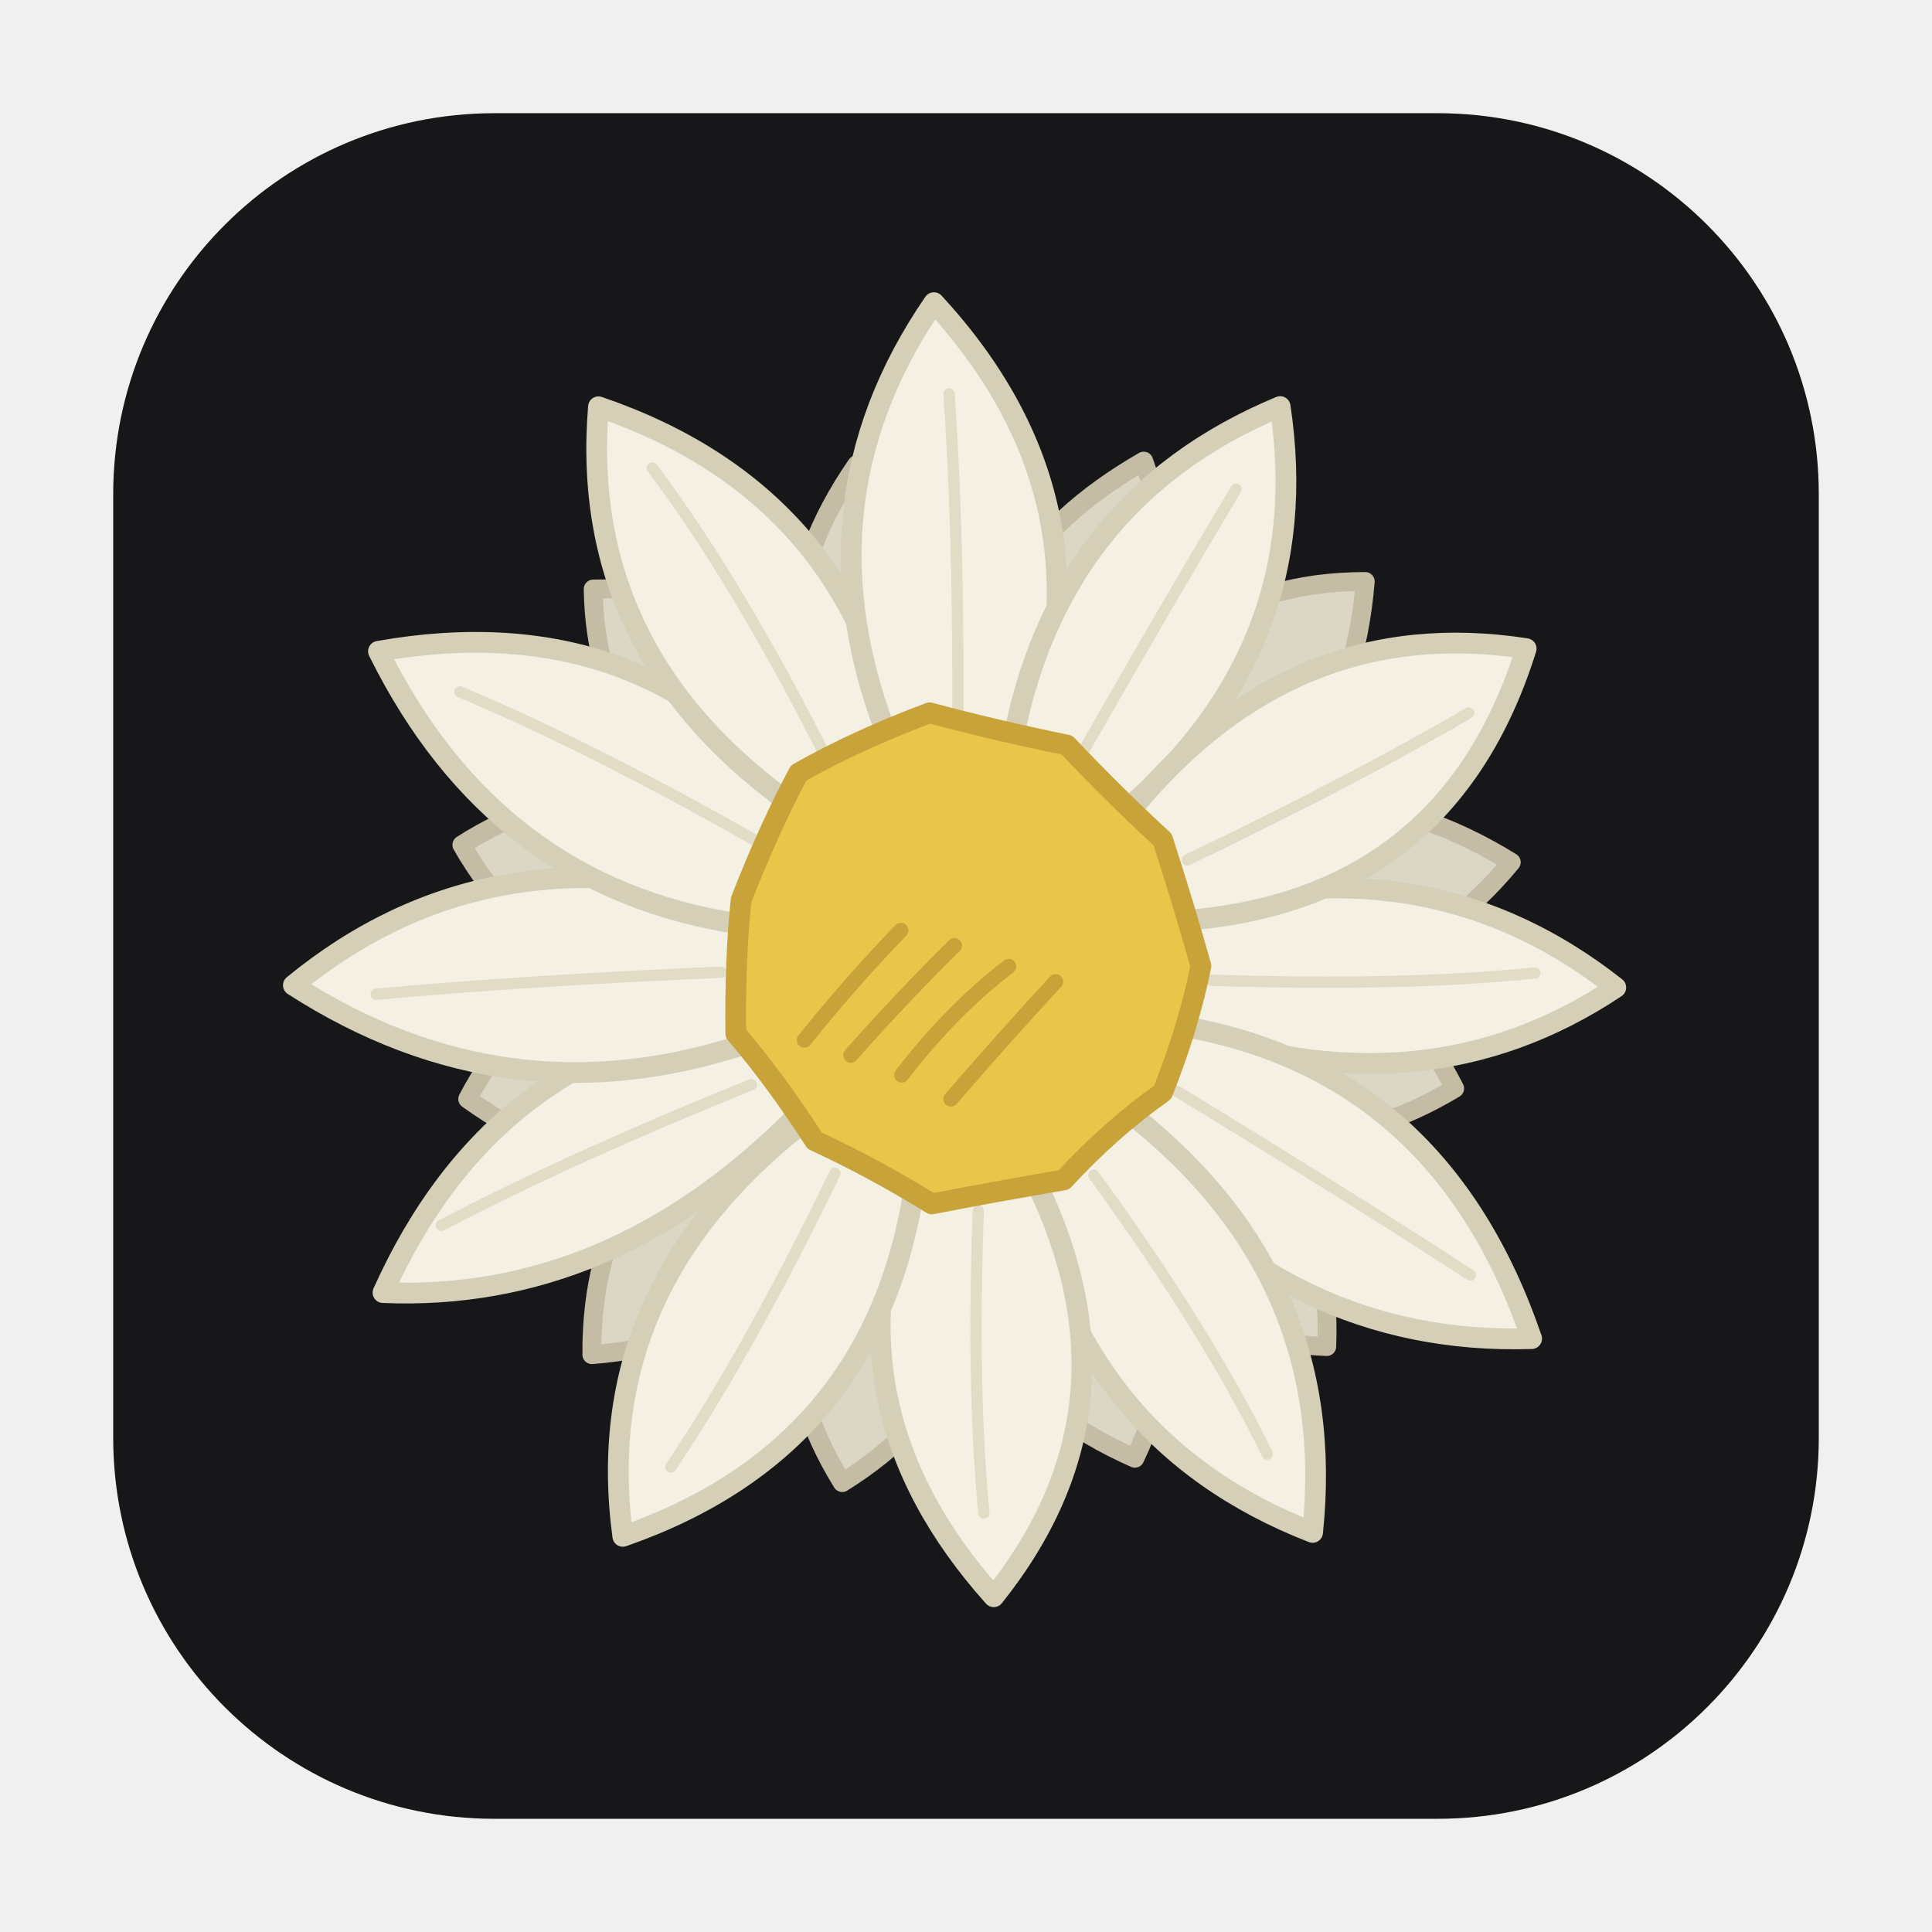
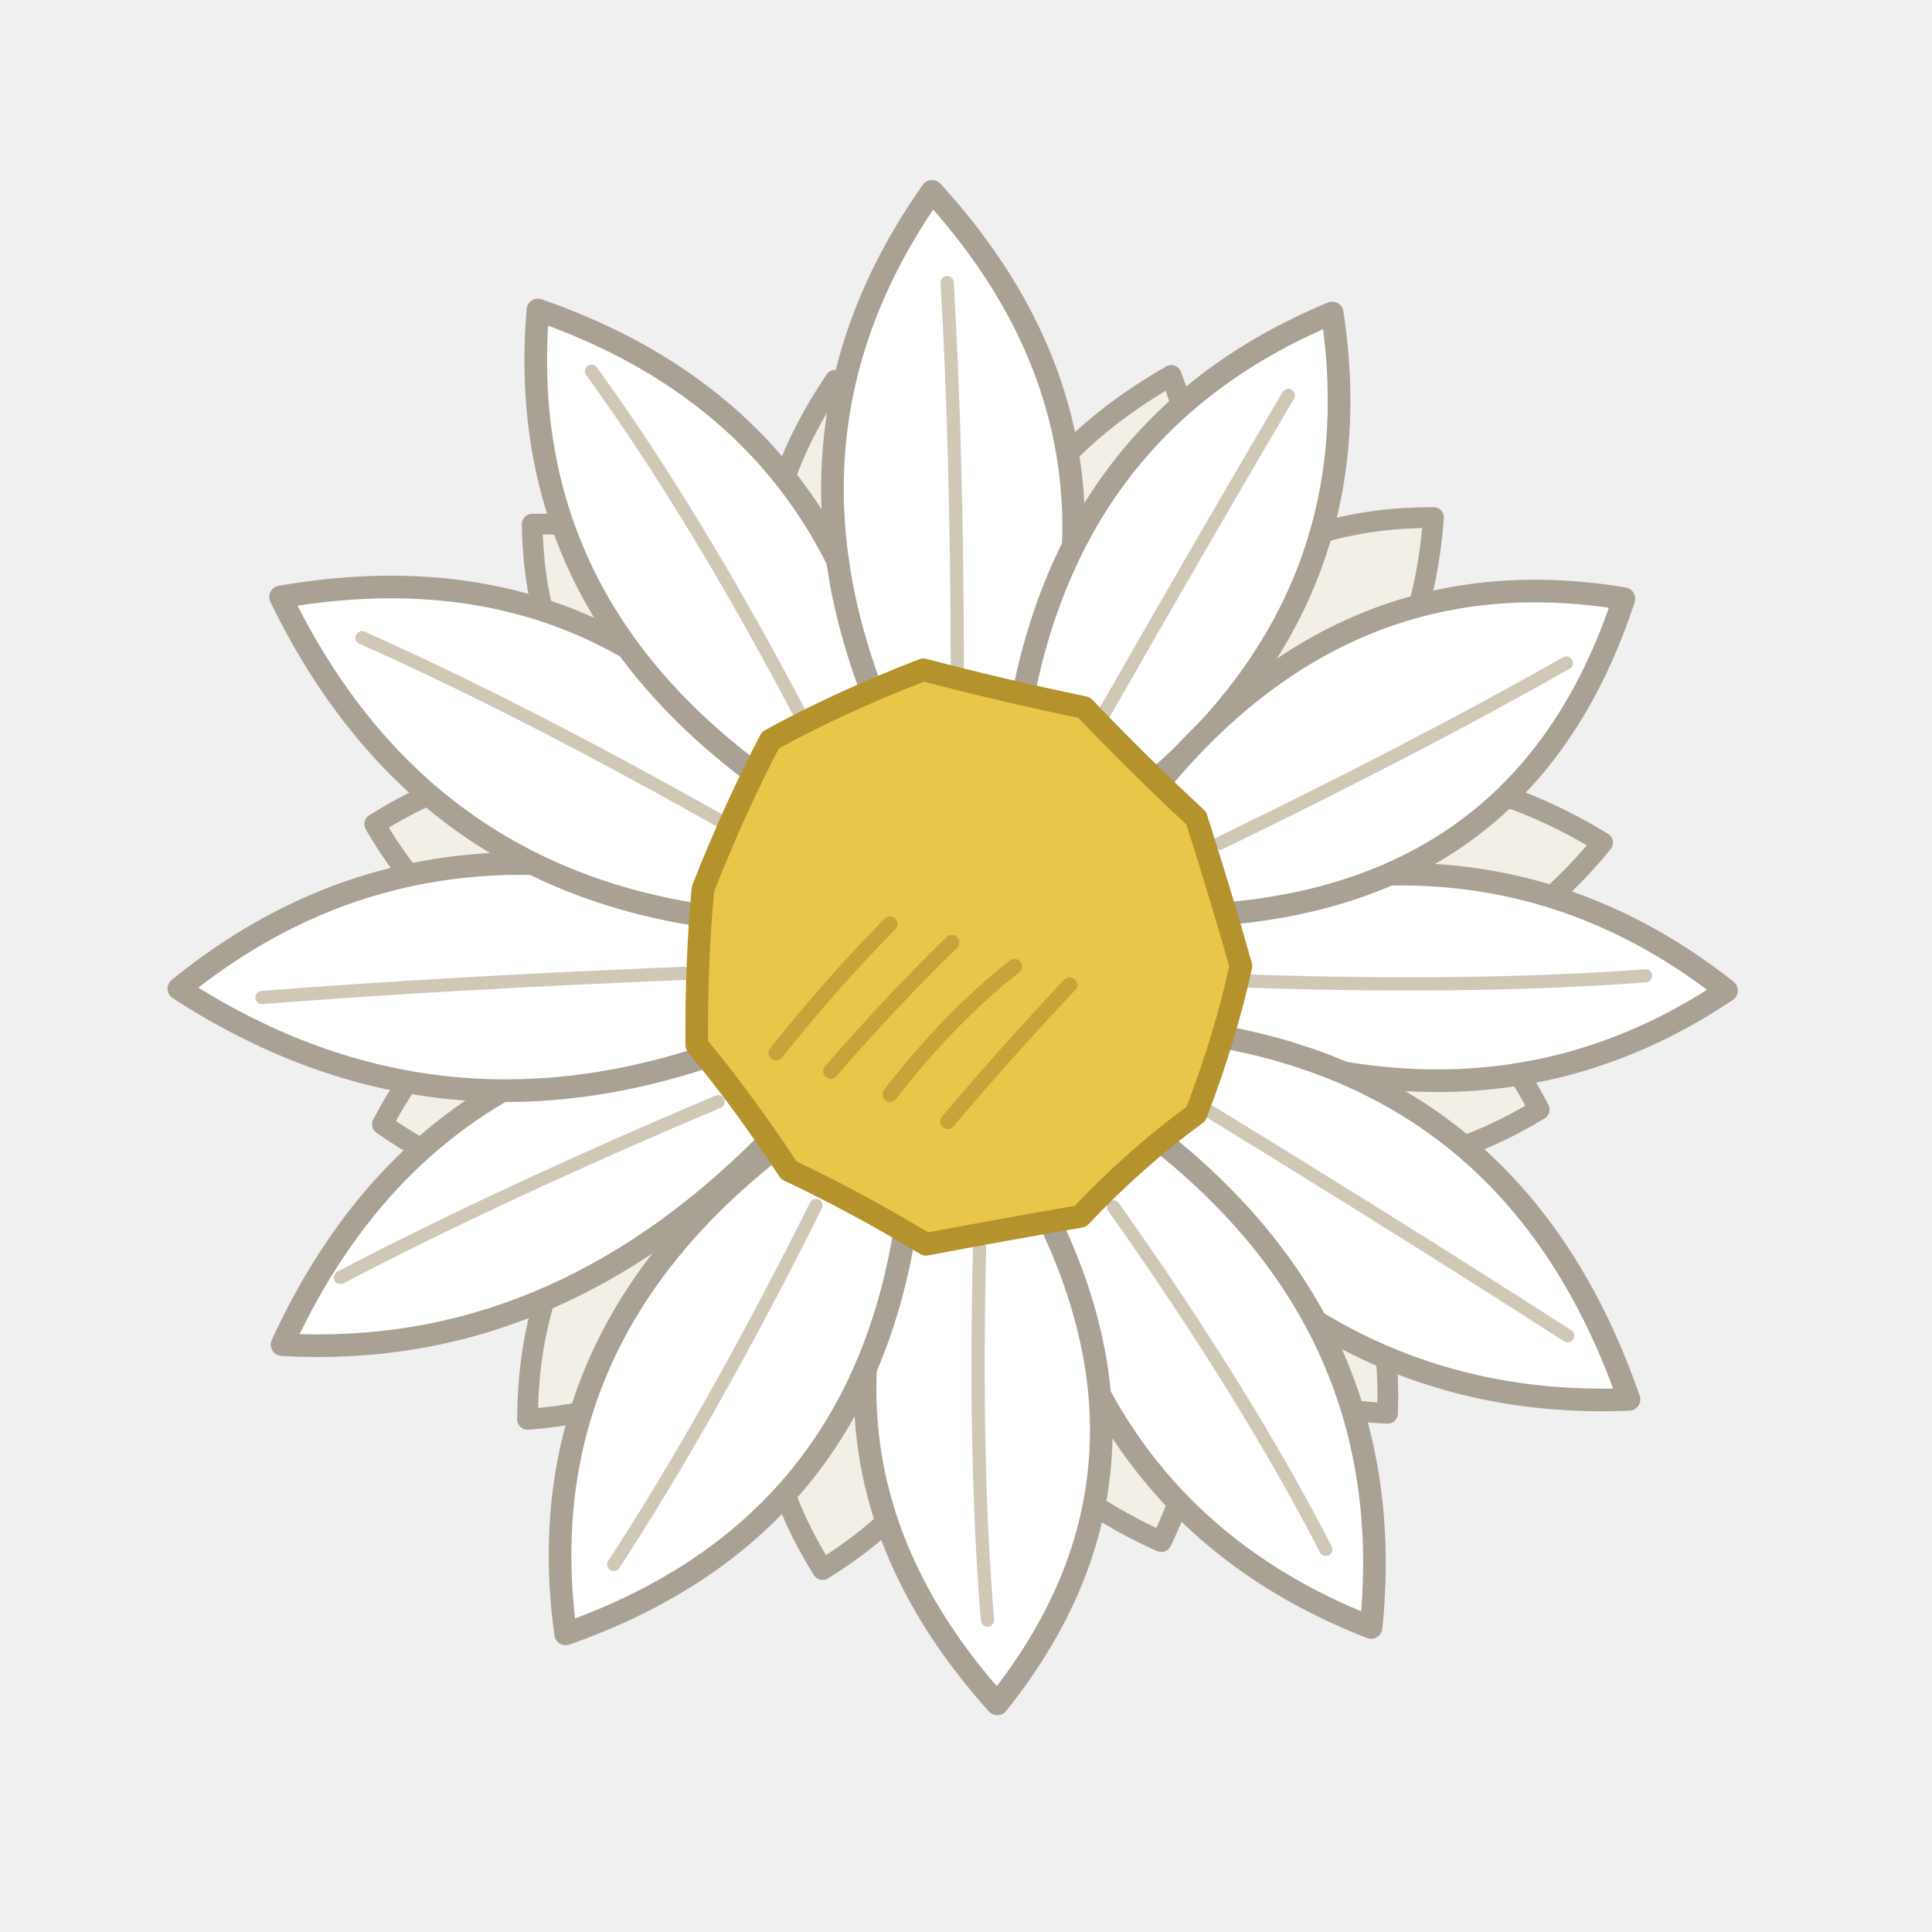
<svg xmlns="http://www.w3.org/2000/svg" viewBox="0 0 1024 1024">
-   <rect x="60" y="60" width="904" height="904" rx="202" fill="#17171A" />
-   <path d="M 628.6 510.2 Q 724.1 484.5 771.0 576.9 Q 685.6 628.1 616.5 572.7" fill="#DCD6C4" stroke="#C4BCA4" stroke-width="10" stroke-linejoin="round" stroke-linecap="round" />
-   <path d="M 615.9 574.1 Q 707.4 615.5 703.2 713.7 Q 602.3 709.7 568.8 618.9" fill="#DCD6C4" stroke="#C4BCA4" stroke-width="10" stroke-linejoin="round" stroke-linecap="round" />
-   <path d="M 576.3 611.6 Q 644.8 681.9 601.5 772.9 Q 500.1 728.0 517.7 635.0" fill="#DCD6C4" stroke="#C4BCA4" stroke-width="10" stroke-linejoin="round" stroke-linecap="round" />
-   <path d="M 514.5 632.0 Q 535.5 730.3 446.4 785.8 Q 391.8 697.5 456.5 618.9" fill="#DCD6C4" stroke="#C4BCA4" stroke-width="10" stroke-linejoin="round" stroke-linecap="round" />
-   <path d="M 451.7 615.2 Q 417.3 710.0 313.7 718.0 Q 313.0 612.3 407.7 571.4" fill="#DCD6C4" stroke="#C4BCA4" stroke-width="10" stroke-linejoin="round" stroke-linecap="round" />
-   <path d="M 406.6 575.4 Q 337.9 647.3 247.9 582.5 Q 293.1 495.5 394.7 517.8" fill="#DCD6C4" stroke="#C4BCA4" stroke-width="10" stroke-linejoin="round" stroke-linecap="round" />
-   <path d="M 390.1 511.0 Q 293.9 534.0 244.8 447.8 Q 328.7 394.4 407.7 451.7" fill="#DCD6C4" stroke="#C4BCA4" stroke-width="10" stroke-linejoin="round" stroke-linecap="round" />
-   <path d="M 407.7 448.9 Q 315.8 406.9 314.4 312.2 Q 418.9 309.3 451.5 403.9" fill="#DCD6C4" stroke="#C4BCA4" stroke-width="10" stroke-linejoin="round" stroke-linecap="round" />
-   <path d="M 454.0 405.7 Q 391.5 337.3 454.1 246.3 Q 524.9 295.7 510.1 390.6" fill="#DCD6C4" stroke="#C4BCA4" stroke-width="10" stroke-linejoin="round" stroke-linecap="round" />
-   <path d="M 520.5 389.1 Q 510.6 299.4 606.2 244.4 Q 638.0 332.5 576.6 410.4" fill="#DCD6C4" stroke="#C4BCA4" stroke-width="10" stroke-linejoin="round" stroke-linecap="round" />
-   <path d="M 577.2 411.9 Q 617.4 308.3 723.6 308.2 Q 714.6 420.1 616.6 457.6" fill="#DCD6C4" stroke="#C4BCA4" stroke-width="10" stroke-linejoin="round" stroke-linecap="round" />
-   <path d="M 617.0 456.7 Q 701.8 395.8 801.0 457.0 Q 734.0 538.0 634.0 513.3" fill="#DCD6C4" stroke="#C4BCA4" stroke-width="10" stroke-linejoin="round" stroke-linecap="round" />
-   <path d="M 631.1 481.6 Q 759.1 446.6 856.4 523.4 Q 754.4 591.5 624.1 544.4" fill="#F4F0E4" stroke="#D6CFB8" stroke-width="11" stroke-linejoin="round" stroke-linecap="round" />
-   <path d="M 627.7 544.1 Q 763.5 568.3 811.8 709.5 Q 683.4 713.6 594.9 605.7" fill="#F4F0E4" stroke="#D6CFB8" stroke-width="11" stroke-linejoin="round" stroke-linecap="round" />
-   <path d="M 599.8 590.8 Q 709.8 677.5 695.7 812.2 Q 572.6 764.4 544.9 628.2" fill="#F4F0E4" stroke="#D6CFB8" stroke-width="11" stroke-linejoin="round" stroke-linecap="round" />
-   <path d="M 549.0 626.5 Q 607.2 745.6 526.7 846.3 Q 437.5 746.7 480.6 627.1" fill="#F4F0E4" stroke="#D6CFB8" stroke-width="11" stroke-linejoin="round" stroke-linecap="round" />
-   <path d="M 484.3 631.4 Q 462.6 768.2 330.1 814.3 Q 312.6 684.7 423.5 596.7" fill="#F4F0E4" stroke="#D6CFB8" stroke-width="11" stroke-linejoin="round" stroke-linecap="round" />
-   <path d="M 420.6 593.1 Q 323.2 690.3 203.0 685.1 Q 261.7 554.5 396.0 538.2" fill="#F4F0E4" stroke="#D6CFB8" stroke-width="11" stroke-linejoin="round" stroke-linecap="round" />
-   <path d="M 396.9 552.7 Q 269.3 595.5 155.5 522.2 Q 258.3 437.9 396.8 478.2" fill="#F4F0E4" stroke="#D6CFB8" stroke-width="11" stroke-linejoin="round" stroke-linecap="round" />
-   <path d="M 390.5 489.5 Q 262.0 469.4 200.6 345.2 Q 340.6 320.4 424.1 425.3" fill="#F4F0E4" stroke="#D6CFB8" stroke-width="11" stroke-linejoin="round" stroke-linecap="round" />
-   <path d="M 422.8 428.8 Q 306.3 347.3 317.2 215.6 Q 451.0 261.3 476.2 398.3" fill="#F4F0E4" stroke="#D6CFB8" stroke-width="11" stroke-linejoin="round" stroke-linecap="round" />
-   <path d="M 471.7 393.7 Q 421.2 267.7 495.0 160.4 Q 591.9 265.5 545.0 397.5" fill="#F4F0E4" stroke="#D6CFB8" stroke-width="11" stroke-linejoin="round" stroke-linecap="round" />
-   <path d="M 536.1 396.7 Q 559.6 264.9 678.5 215.5 Q 697.7 342.6 596.8 429.1" fill="#F4F0E4" stroke="#D6CFB8" stroke-width="11" stroke-linejoin="round" stroke-linecap="round" />
-   <path d="M 600.5 428.2 Q 686.0 324.7 808.9 343.8 Q 767.5 476.3 629.0 487.8" fill="#F4F0E4" stroke="#D6CFB8" stroke-width="11" stroke-linejoin="round" stroke-linecap="round" />
-   <path d="M 641.8 519.5 Q 742.5 522.9 813.5 515.7" fill="none" stroke="#E2DCC6" stroke-width="6" stroke-linecap="round" />
-   <path d="M 623.8 578.4 Q 715.0 634.0 779.3 675.8" fill="none" stroke="#E2DCC6" stroke-width="6" stroke-linecap="round" />
-   <path d="M 579.8 622.9 Q 640.0 705.7 671.7 770.7" fill="none" stroke="#E2DCC6" stroke-width="6" stroke-linecap="round" />
-   <path d="M 518.5 641.9 Q 515.1 737.1 521.5 801.9" fill="none" stroke="#E2DCC6" stroke-width="6" stroke-linecap="round" />
-   <path d="M 442.5 621.9 Q 397.0 715.9 355.5 777.6" fill="none" stroke="#E2DCC6" stroke-width="6" stroke-linecap="round" />
-   <path d="M 398.2 574.9 Q 300.4 614.5 233.9 649.5" fill="none" stroke="#E2DCC6" stroke-width="6" stroke-linecap="round" />
-   <path d="M 382.0 515.3 Q 275.7 519.9 199.4 527.0" fill="none" stroke="#E2DCC6" stroke-width="6" stroke-linecap="round" />
-   <path d="M 400.3 445.4 Q 311.1 394.9 243.8 366.7" fill="none" stroke="#E2DCC6" stroke-width="6" stroke-linecap="round" />
-   <path d="M 439.2 404.2 Q 391.5 309.0 345.7 248.0" fill="none" stroke="#E2DCC6" stroke-width="6" stroke-linecap="round" />
-   <path d="M 507.7 382.1 Q 508.1 280.4 503.0 208.8" fill="none" stroke="#E2DCC6" stroke-width="6" stroke-linecap="round" />
-   <path d="M 574.3 397.9 Q 621.6 315.2 655.1 259.3" fill="none" stroke="#E2DCC6" stroke-width="6" stroke-linecap="round" />
-   <path d="M 629.3 455.8 Q 718.7 412.9 778.4 377.9" fill="none" stroke="#E2DCC6" stroke-width="6" stroke-linecap="round" />
-   <path d="M 636.5 512.0 Q 630.1 544.0 616.2 579.0 Q 588.9 598.2 563.8 625.4 Q 527.9 631.5 493.9 638.1 Q 462.8 618.9 431.8 604.6 Q 410.9 572.2 390.0 547.8 Q 389.5 509.1 392.8 477.0 Q 407.3 439.7 423.3 409.7 Q 454.2 392.2 492.7 377.8 Q 527.0 387.0 565.5 394.9 Q 591.1 421.9 616.2 445.0 Q 627.6 480.2 636.5 512.0 Z" fill="#E9C64A" stroke="#C7A339" stroke-width="11" stroke-linejoin="round" />
-   <path d="M 426.3 551.3 q 25.0 -31.1 51.2 -58.2" fill="none" stroke="#C7A339" stroke-width="8" stroke-linecap="round" />
-   <path d="M 450.9 559.3 q 28.0 -31.6 55.0 -58.1" fill="none" stroke="#C7A339" stroke-width="8" stroke-linecap="round" />
-   <path d="M 477.9 569.8 q 26.1 -34.0 56.7 -57.6" fill="none" stroke="#C7A339" stroke-width="8" stroke-linecap="round" />
-   <path d="M 504.0 582.5 q 28.4 -32.9 55.5 -62.2" fill="none" stroke="#C7A339" stroke-width="8" stroke-linecap="round" />
+   <path d="M 649.0 509.8 Q 760.4 480.6 815.8 588.1 Q 715.8 648.6 634.4 582.5" fill="#F2EFE6" stroke="#A9A294" stroke-width="11" stroke-linejoin="round" stroke-linecap="round" />
+   <path d="M 632.9 585.3 Q 740.0 633.4 735.4 749.1 Q 617.2 743.8 578.3 636.9" fill="#F2EFE6" stroke="#A9A294" stroke-width="11" stroke-linejoin="round" stroke-linecap="round" />
+   <path d="M 587.3 628.8 Q 667.3 710.8 615.5 817.1 Q 498.5 764.6 518.6 655.4" fill="#F2EFE6" stroke="#A9A294" stroke-width="11" stroke-linejoin="round" stroke-linecap="round" />
+   <path d="M 515.4 652.4 Q 540.3 767.1 436.0 831.9 Q 371.6 728.7 446.9 636.9" fill="#F2EFE6" stroke="#A9A294" stroke-width="11" stroke-linejoin="round" stroke-linecap="round" />
+   <path d="M 441.2 632.5 Q 400.4 743.1 279.6 752.3 Q 280.0 629.4 390.4 582.0" fill="#F2EFE6" stroke="#A9A294" stroke-width="11" stroke-linejoin="round" stroke-linecap="round" />
+   <path d="M 389.2 586.2 Q 308.2 669.7 202.7 595.9 Q 256.0 492.9 374.3 518.2" fill="#F2EFE6" stroke="#A9A294" stroke-width="11" stroke-linejoin="round" stroke-linecap="round" />
+   <path d="M 369.8 511.5 Q 256.9 538.0 198.6 436.8 Q 297.5 374.2 389.7 442.1" fill="#F2EFE6" stroke="#A9A294" stroke-width="11" stroke-linejoin="round" stroke-linecap="round" />
+   <path d="M 390.5 438.0 Q 283.2 389.8 282.1 277.8 Q 403.8 275.7 441.6 386.1" fill="#F2EFE6" stroke="#A9A294" stroke-width="11" stroke-linejoin="round" stroke-linecap="round" />
+   <path d="M 444.4 387.8 Q 371.7 307.0 442.7 201.5 Q 527.8 259.5 510.0 370.2" fill="#F2EFE6" stroke="#A9A294" stroke-width="11" stroke-linejoin="round" stroke-linecap="round" />
+   <path d="M 521.9 368.8 Q 510.3 262.4 620.8 199.0 Q 659.7 302.5 587.2 393.1" fill="#F2EFE6" stroke="#A9A294" stroke-width="11" stroke-linejoin="round" stroke-linecap="round" />
+   <path d="M 587.9 394.4 Q 635.0 274.1 759.8 274.3 Q 749.8 404.8 634.7 448.1" fill="#F2EFE6" stroke="#A9A294" stroke-width="11" stroke-linejoin="round" stroke-linecap="round" />
+   <path d="M 635.2 447.6 Q 734.5 376.6 849.4 446.6 Q 771.8 542.1 654.3 514.1" fill="#F2EFE6" stroke="#A9A294" stroke-width="11" stroke-linejoin="round" stroke-linecap="round" />
+   <path d="M 651.0 476.6 Q 800.6 434.7 915.1 525.0 Q 795.2 605.6 643.7 550.3" fill="#FFFFFF" stroke="#A9A294" stroke-width="12" stroke-linejoin="round" stroke-linecap="round" />
+   <path d="M 647.6 549.5 Q 806.8 578.7 863.4 741.7 Q 711.8 748.0 608.5 621.1" fill="#FFFFFF" stroke="#A9A294" stroke-width="12" stroke-linejoin="round" stroke-linecap="round" />
+   <path d="M 614.9 604.7 Q 742.7 705.9 726.7 862.6 Q 583.0 806.6 550.5 647.9" fill="#FFFFFF" stroke="#A9A294" stroke-width="12" stroke-linejoin="round" stroke-linecap="round" />
+   <path d="M 555.7 646.0 Q 623.0 785.2 528.6 903.1 Q 424.4 787.3 475.1 647.0" fill="#FFFFFF" stroke="#A9A294" stroke-width="12" stroke-linejoin="round" stroke-linecap="round" />
+   <path d="M 479.7 651.6 Q 454.2 811.7 299.8 866.0 Q 278.7 713.3 408.2 610.5" fill="#FFFFFF" stroke="#A9A294" stroke-width="12" stroke-linejoin="round" stroke-linecap="round" />
+   <path d="M 405.5 607.0 Q 291.8 721.0 149.5 712.7 Q 218.5 562.4 376.0 542.5" fill="#FFFFFF" stroke="#A9A294" stroke-width="12" stroke-linejoin="round" stroke-linecap="round" />
+   <path d="M 377.4 559.0 Q 227.5 610.2 94.8 524.0 Q 215.6 425.7 377.0 473.1" fill="#FFFFFF" stroke="#A9A294" stroke-width="12" stroke-linejoin="round" stroke-linecap="round" />
+   <path d="M 370.5 485.0 Q 219.0 461.4 148.7 316.4 Q 311.0 288.2 409.7 410.7" fill="#FFFFFF" stroke="#A9A294" stroke-width="12" stroke-linejoin="round" stroke-linecap="round" />
+   <path d="M 407.3 415.2 Q 272.1 319.0 285.1 164.3 Q 440.4 218.2 470.7 378.5" fill="#FFFFFF" stroke="#A9A294" stroke-width="12" stroke-linejoin="round" stroke-linecap="round" />
+   <path d="M 465.1 374.1 Q 405.7 226.6 494.0 101.4 Q 606.0 223.9 550.9 377.7" fill="#FFFFFF" stroke="#A9A294" stroke-width="12" stroke-linejoin="round" stroke-linecap="round" />
+   <path d="M 540.8 376.7 Q 567.6 223.4 706.1 165.9 Q 728.7 313.9 611.2 414.6" fill="#FFFFFF" stroke="#A9A294" stroke-width="12" stroke-linejoin="round" stroke-linecap="round" />
+   <path d="M 615.3 413.8 Q 715.8 293.1 860.7 317.3 Q 810.5 470.6 649.3 484.3" fill="#FFFFFF" stroke="#A9A294" stroke-width="12" stroke-linejoin="round" stroke-linecap="round" />
+   <path d="M 661.6 520.0 Q 781.7 524.0 872.2 517.2" fill="none" stroke="#CFC8B6" stroke-width="7" stroke-linecap="round" />
+   <path d="M 640.6 588.8 Q 749.1 655.3 830.9 708.0" fill="none" stroke="#CFC8B6" stroke-width="7" stroke-linecap="round" />
+   <path d="M 590.2 639.7 Q 660.6 739.3 702.7 821.2" fill="none" stroke="#CFC8B6" stroke-width="7" stroke-linecap="round" />
+   <path d="M 519.2 661.6 Q 516.4 775.3 523.4 858.7" fill="none" stroke="#CFC8B6" stroke-width="7" stroke-linecap="round" />
+   <path d="M 432.5 638.9 Q 376.8 750.3 325.3 829.2" fill="none" stroke="#CFC8B6" stroke-width="7" stroke-linecap="round" />
+   <path d="M 380.6 583.9 Q 264.9 632.9 180.4 677.1" fill="none" stroke="#CFC8B6" stroke-width="7" stroke-linecap="round" />
+   <path d="M 362.3 515.9 Q 235.5 521.1 138.8 528.7" fill="none" stroke="#CFC8B6" stroke-width="7" stroke-linecap="round" />
+   <path d="M 383.0 435.8 Q 276.5 375.7 191.9 338.0" fill="none" stroke="#CFC8B6" stroke-width="7" stroke-linecap="round" />
+   <path d="M 428.8 387.5 Q 370.2 275.0 313.5 196.7" fill="none" stroke="#CFC8B6" stroke-width="7" stroke-linecap="round" />
+   <path d="M 507.4 362.3 Q 507.4 241.0 502.0 149.8" fill="none" stroke="#CFC8B6" stroke-width="7" stroke-linecap="round" />
+   <path d="M 583.8 380.6 Q 640.2 281.8 682.8 209.6" fill="none" stroke="#CFC8B6" stroke-width="7" stroke-linecap="round" />
+   <path d="M 646.8 446.8 Q 753.3 395.1 830.2 351.4" fill="none" stroke="#CFC8B6" stroke-width="7" stroke-linecap="round" />
+   <path d="M 657.7 512.0 Q 649.5 549.7 633.9 590.4 Q 602.1 613.5 572.6 644.7 Q 530.8 651.9 490.8 659.5 Q 454.5 637.5 418.1 620.3 Q 393.7 583.2 369.3 553.9 Q 369.0 509.2 372.6 471.1 Q 389.6 428.0 408.3 392.3 Q 445.0 372.1 489.4 355.0 Q 529.9 365.7 574.6 375.0 Q 604.5 406.3 634.0 433.6 Q 647.1 474.5 657.7 512.0 Z" fill="#E9C64A" stroke="#B4922C" stroke-width="12" stroke-linejoin="round" />
+   <path d="M 411.3 558.1 q 29.4 -36.9 60.4 -68.4" fill="none" stroke="#C7A339" stroke-width="8" stroke-linecap="round" />
+   <path d="M 440.3 567.8 q 32.4 -37.4 64.2 -68.3" fill="none" stroke="#C7A339" stroke-width="8" stroke-linecap="round" />
+   <path d="M 471.8 580.0 q 30.6 -39.8 65.9 -67.8" fill="none" stroke="#C7A339" stroke-width="8" stroke-linecap="round" />
+   <path d="M 502.3 594.4 q 32.8 -38.7 64.7 -72.4" fill="none" stroke="#C7A339" stroke-width="8" stroke-linecap="round" />
</svg>
